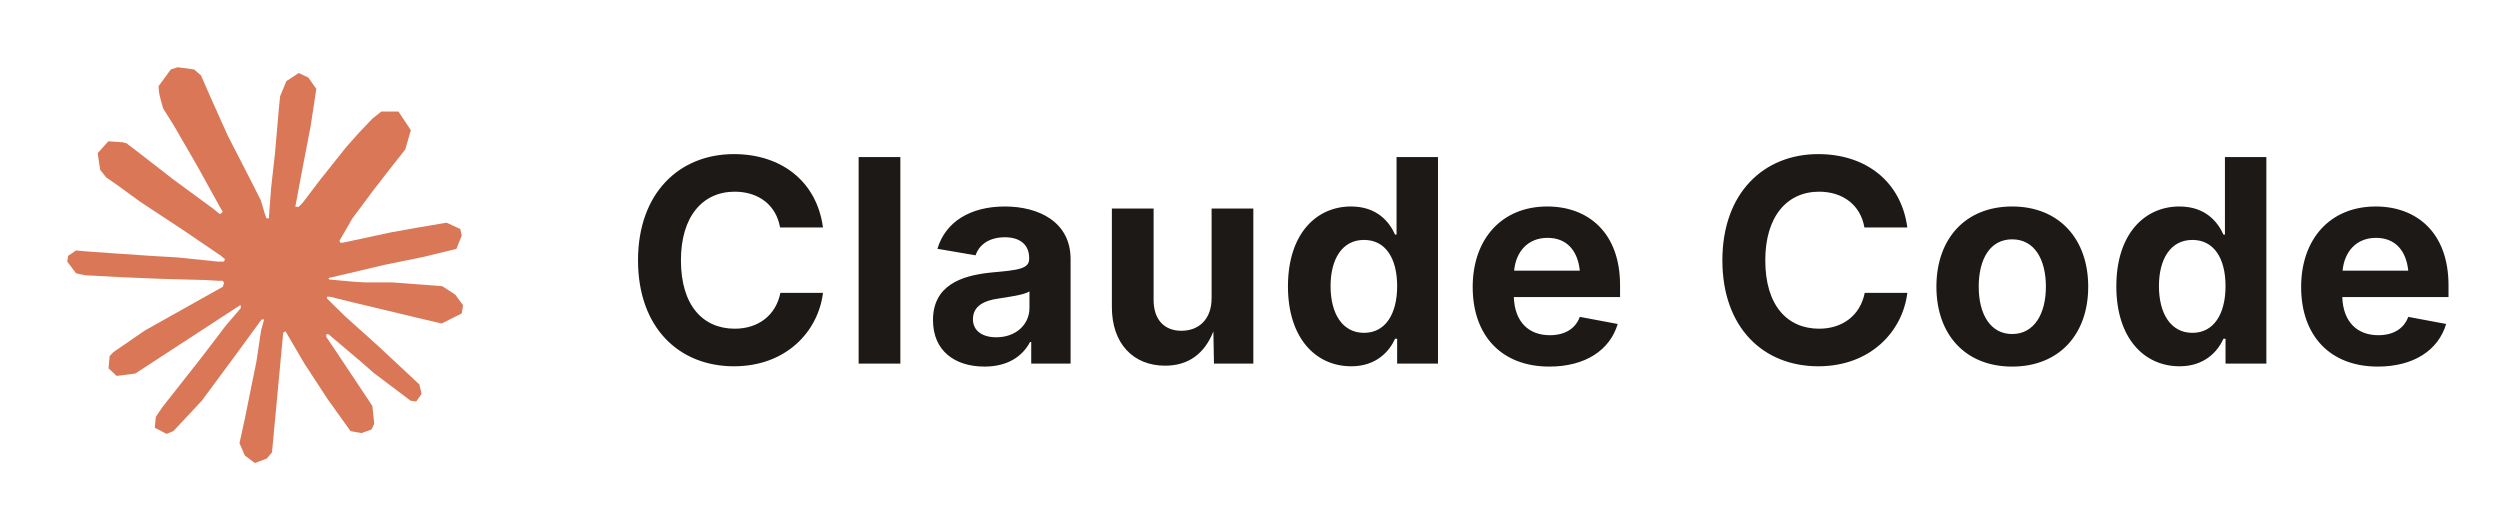
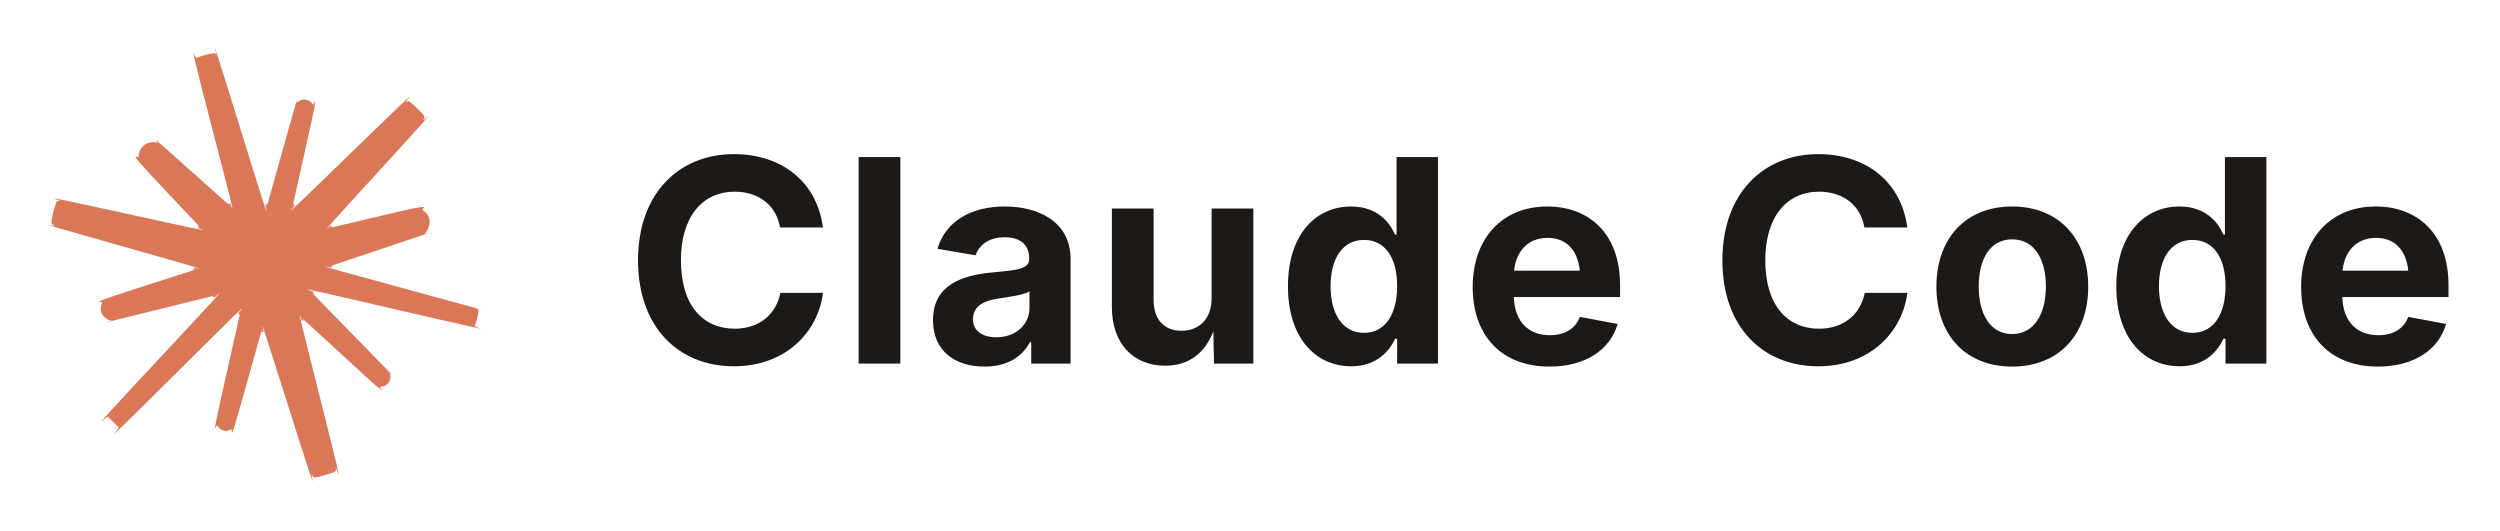
<svg xmlns="http://www.w3.org/2000/svg" viewBox="0 0 132 28" fill="none" role="img" aria-label="Claude Code">
-   <g transform="translate(14 14) scale(0.0887) translate(-124 -124)">
-     <path d="M52.428 162.873L98.784 136.879L99.549 134.602L98.784 133.334H96.492L88.724 132.862L62.235 132.153L39.311 131.207L17.025 130.026L11.421 128.844L6.2 121.873L6.709 118.447L11.421 115.257L18.171 115.847L33.071 116.911L55.485 118.447L71.659 119.392L95.728 121.873H99.549L100.058 120.337L98.784 119.392L97.766 118.447L74.588 102.732L49.499 86.191L36.382 76.62L29.378 71.776L25.812 67.286L24.284 57.361L30.651 50.272L39.311 50.862L41.476 51.453L50.264 58.188L68.984 72.721L93.436 90.68L97.001 93.634L98.437 92.665L98.657 91.98L97.001 89.263L83.757 65.277L69.621 40.819L63.253 30.658L61.598 24.632C60.956 22.103 60.579 20.011 60.579 17.425L67.838 7.5L71.913 6.2L81.719 7.5L85.795 11.044L91.907 24.986L101.714 46.845L116.996 76.62L121.453 85.482L123.873 93.634L124.764 96.115H126.292V94.698L127.566 77.92L129.858 57.361L132.15 30.894L132.915 23.451L136.608 14.471L143.994 9.626L149.725 12.344L154.437 19.079L153.8 23.451L150.998 41.646L145.522 70.121L141.957 89.263H143.994L146.414 86.781L156.093 74.021L172.266 53.698L179.398 45.663L187.803 36.802L193.152 32.548H203.34L210.726 43.655L207.415 55.116L196.972 68.349L188.312 79.574L175.896 96.21L168.191 109.585L168.882 110.689L170.738 110.53L198.755 104.504L213.91 101.787L231.994 98.715L240.144 102.496L241.036 106.395L237.852 114.311L218.495 119.037L195.826 123.645L162.07 131.592L161.696 131.893L162.137 132.547L177.36 133.925L183.855 134.279H199.774L229.447 136.524L237.215 141.605L241.8 147.867L241.036 152.711L229.065 158.737L213.019 154.956L175.45 145.977L162.587 142.787H160.805V143.85L171.502 154.366L191.242 172.089L215.82 195.011L217.094 200.682L213.91 205.172L210.599 204.699L188.949 188.394L180.544 181.069L161.696 165.118H160.422V166.772L164.752 173.152L187.803 207.771L188.949 218.405L187.294 221.832L181.308 223.959L174.813 222.777L161.187 203.754L147.305 182.486L136.098 163.345L134.745 164.2L128.075 235.42L125.019 239.082L117.887 241.8L111.902 237.31L108.718 229.984L111.902 215.452L115.722 196.547L118.779 181.541L121.58 162.873L123.291 156.636L123.14 156.219L121.773 156.449L107.699 175.752L86.304 204.699L69.366 222.777L65.291 224.431L58.287 220.768L58.923 214.27L62.871 208.48L86.304 178.705L100.44 160.155L109.551 149.507L109.462 147.967L108.959 147.924L46.698 188.512L35.618 189.93L30.779 185.44L31.416 178.115L33.708 175.752L52.428 162.873Z" fill="#D97757" />
+   <g transform="translate(14 14) scale(0.0968) translate(-124 -124)">
+     <path d="M161 124C160.88 124.11 160.41 124.44 160.29 124.66C160.18 124.88 159.95 125.01 160.32 125.32C160.7 125.63 149.81 122.95 162.54 126.53C175.28 130.12 224.05 143.31 236.75 146.82C249.44 150.32 238.12 147.17 238.72 147.55C239.31 147.92 240.38 147.52 240.33 149.07C240.28 150.61 239.16 155.41 238.39 156.8C237.62 158.19 249.77 160.41 235.71 157.39C221.64 154.37 168.16 141.79 153.98 138.68C139.8 135.56 151.18 138.5 150.62 138.69C150.07 138.87 150.39 139.27 150.65 139.79C150.91 140.3 145.49 134.85 152.19 141.78C158.88 148.7 184.2 174.49 190.81 181.35C197.42 188.2 191.6 182.29 191.85 182.9C192.1 183.5 192.34 184.18 192.29 184.97C192.25 185.77 192.05 186.87 191.59 187.65C191.13 188.43 190.36 189.21 189.56 189.65C188.76 190.09 187.7 190.34 186.79 190.3C185.88 190.27 190.67 195.2 184.08 189.43C177.49 183.66 153.71 161.56 147.23 155.7C140.76 149.84 145.76 154.51 145.24 154.29C144.72 154.07 144.3 153.83 144.13 154.39C143.96 154.95 141.12 144.68 144.24 157.63C147.35 170.57 159.77 219.22 162.82 232.07C165.87 244.91 162.76 233.89 162.55 234.7C162.34 235.5 163.37 236.06 161.55 236.89C159.74 237.73 153.67 239.51 151.66 239.73C149.64 239.95 150.09 238.86 149.44 238.2C148.79 237.53 151.88 248.21 147.75 235.74C143.62 223.26 128.77 175.91 124.66 163.36C120.55 150.82 123.51 160.89 123.08 160.46C122.66 160.03 122.43 160.37 122.1 160.79C121.77 161.21 123.55 154.56 121.11 162.97C118.68 171.38 110.09 202.81 107.48 211.24C104.88 219.67 106.29 213.02 105.49 213.54C104.69 214.06 103.62 214.36 102.67 214.36C101.73 214.36 100.61 214.03 99.81 213.53C99.01 213.03 98.28 212.27 97.89 211.36C97.5 210.45 95.53 217.63 97.46 208.06C99.4 198.48 107.47 163.33 109.51 153.91C111.56 144.49 109.8 152.1 109.75 151.54C109.7 150.98 109.78 150.43 109.2 150.57C108.61 150.72 116.65 142.3 106.25 152.41C95.84 162.53 57.11 201.28 46.75 211.25C36.4 221.21 45.05 212.51 44.13 212.21C43.2 211.92 42.17 210.41 41.22 209.49C40.26 208.56 38.73 207.57 38.4 206.66C38.07 205.76 29.89 214.4 39.23 204.05C48.58 193.7 85.01 154.96 94.49 144.57C103.97 134.18 95.99 142.28 96.09 141.71C96.19 141.15 95.64 141.23 95.07 141.19C94.5 141.16 101.49 139.36 92.69 141.5C83.88 143.64 51 151.91 42.23 154.02C33.46 156.13 40.78 154.23 40.08 154.15C39.37 154.07 38.76 154.03 37.98 153.55C37.2 153.08 36 152.22 35.39 151.29C34.78 150.36 34.37 149.08 34.33 147.96C34.28 146.84 34.6 145.55 35.15 144.58C35.69 143.6 29.68 144.96 37.61 142.11C45.53 139.26 74.83 130.08 82.69 127.47C90.55 124.85 84.38 126.76 84.77 126.41C85.16 126.07 85.45 125.82 85.03 125.42C84.61 125.01 94.49 127.59 82.26 124C70.02 120.41 23.78 107.45 11.62 103.86C-0.54 100.27 9.99 103.08 9.3 102.45C8.6 101.82 7.34 102.14 7.45 100.08C7.56 98.02 9.17 91.93 9.95 90.09C10.72 88.24 11.31 89.26 12.1 89.02C12.89 88.78 2.71 86.21 14.7 88.65C26.69 91.1 71.95 101.17 84.05 103.68C96.15 106.19 86.75 103.88 87.31 103.7C87.88 103.52 87.62 103.1 87.42 102.61C87.22 102.12 91.35 106.45 86.1 100.76C80.84 95.06 61.07 74.45 55.89 68.45C50.7 62.45 54.98 65.98 54.98 64.76C54.98 63.54 55.3 62.2 55.89 61.11C56.48 60.02 57.47 58.92 58.5 58.22C59.53 57.53 60.99 57.11 62.08 56.94C63.17 56.78 64.11 56.95 65.04 57.22C65.97 57.48 61.52 53.25 67.66 58.54C73.79 63.84 95.82 83.68 101.84 88.98C107.86 94.27 103.28 90.08 103.78 90.3C104.28 90.51 104.66 90.81 104.83 90.25C105 89.7 107.88 99.61 104.78 86.98C101.67 74.35 89.16 27.17 86.21 14.49C83.26 1.8 85.49 11.89 87.07 10.88C88.65 9.86 93.98 8.62 95.7 8.42C97.41 8.21 96.85 9.08 97.34 9.62C97.83 10.17 94.46 -1.37 98.64 11.67C102.83 24.71 118.19 74.68 122.44 87.88C126.68 101.08 123.7 90.46 124.14 90.87C124.58 91.28 124.77 90.79 125.08 90.35C125.39 89.9 123.47 97.01 126 88.2C128.53 79.38 137.72 46.23 140.26 37.46C142.8 28.69 140.83 36.1 141.25 35.57C141.68 35.04 142.11 34.61 142.81 34.29C143.51 33.96 144.56 33.61 145.46 33.64C146.36 33.67 147.43 34 148.19 34.47C148.95 34.94 149.62 35.68 150.03 36.47C150.43 37.27 152.32 30.66 150.62 39.25C148.92 47.85 141.67 79.49 139.84 88.03C138 96.56 139.54 89.91 139.61 90.46C139.68 91.02 139.69 91.5 140.25 91.37C140.82 91.24 133.35 98.83 143 89.66C152.66 80.49 188.58 45.41 198.18 36.35C207.78 27.28 199.79 35.48 200.59 35.27C201.4 35.05 201.36 33.88 202.99 35.03C204.63 36.18 209.2 40.54 210.4 42.18C211.59 43.82 210.43 43.97 210.18 44.87C209.92 45.77 216.99 38.45 208.89 47.56C200.79 56.68 169.73 90.44 161.57 99.56C153.41 108.69 160.06 101.74 159.92 102.32C159.78 102.89 160.19 102.92 160.72 103C161.25 103.08 155.51 104.5 163.08 102.8C170.66 101.1 198.33 94.25 206.16 92.79C214 91.33 208.99 93.33 210.09 94.02C211.2 94.71 212.18 95.79 212.79 96.92C213.4 98.06 213.77 99.52 213.73 100.83C213.69 102.14 213.02 103.82 212.56 104.79C212.1 105.76 211.57 106.13 210.96 106.66C210.34 107.18 217.19 105.04 208.86 107.93C200.53 110.83 168.98 121.32 161 124C153.03 126.68 161.12 123.89 161 124Z" fill="#D97757" />
  </g>
  <text x="33" y="19.2" font-family="ui-sans-serif, -apple-system, BlinkMacSystemFont, 'Segoe UI', Inter, system-ui, sans-serif" font-size="15" font-weight="700" letter-spacing="0.3" fill="#1C1917">Claude Code</text>
</svg>
